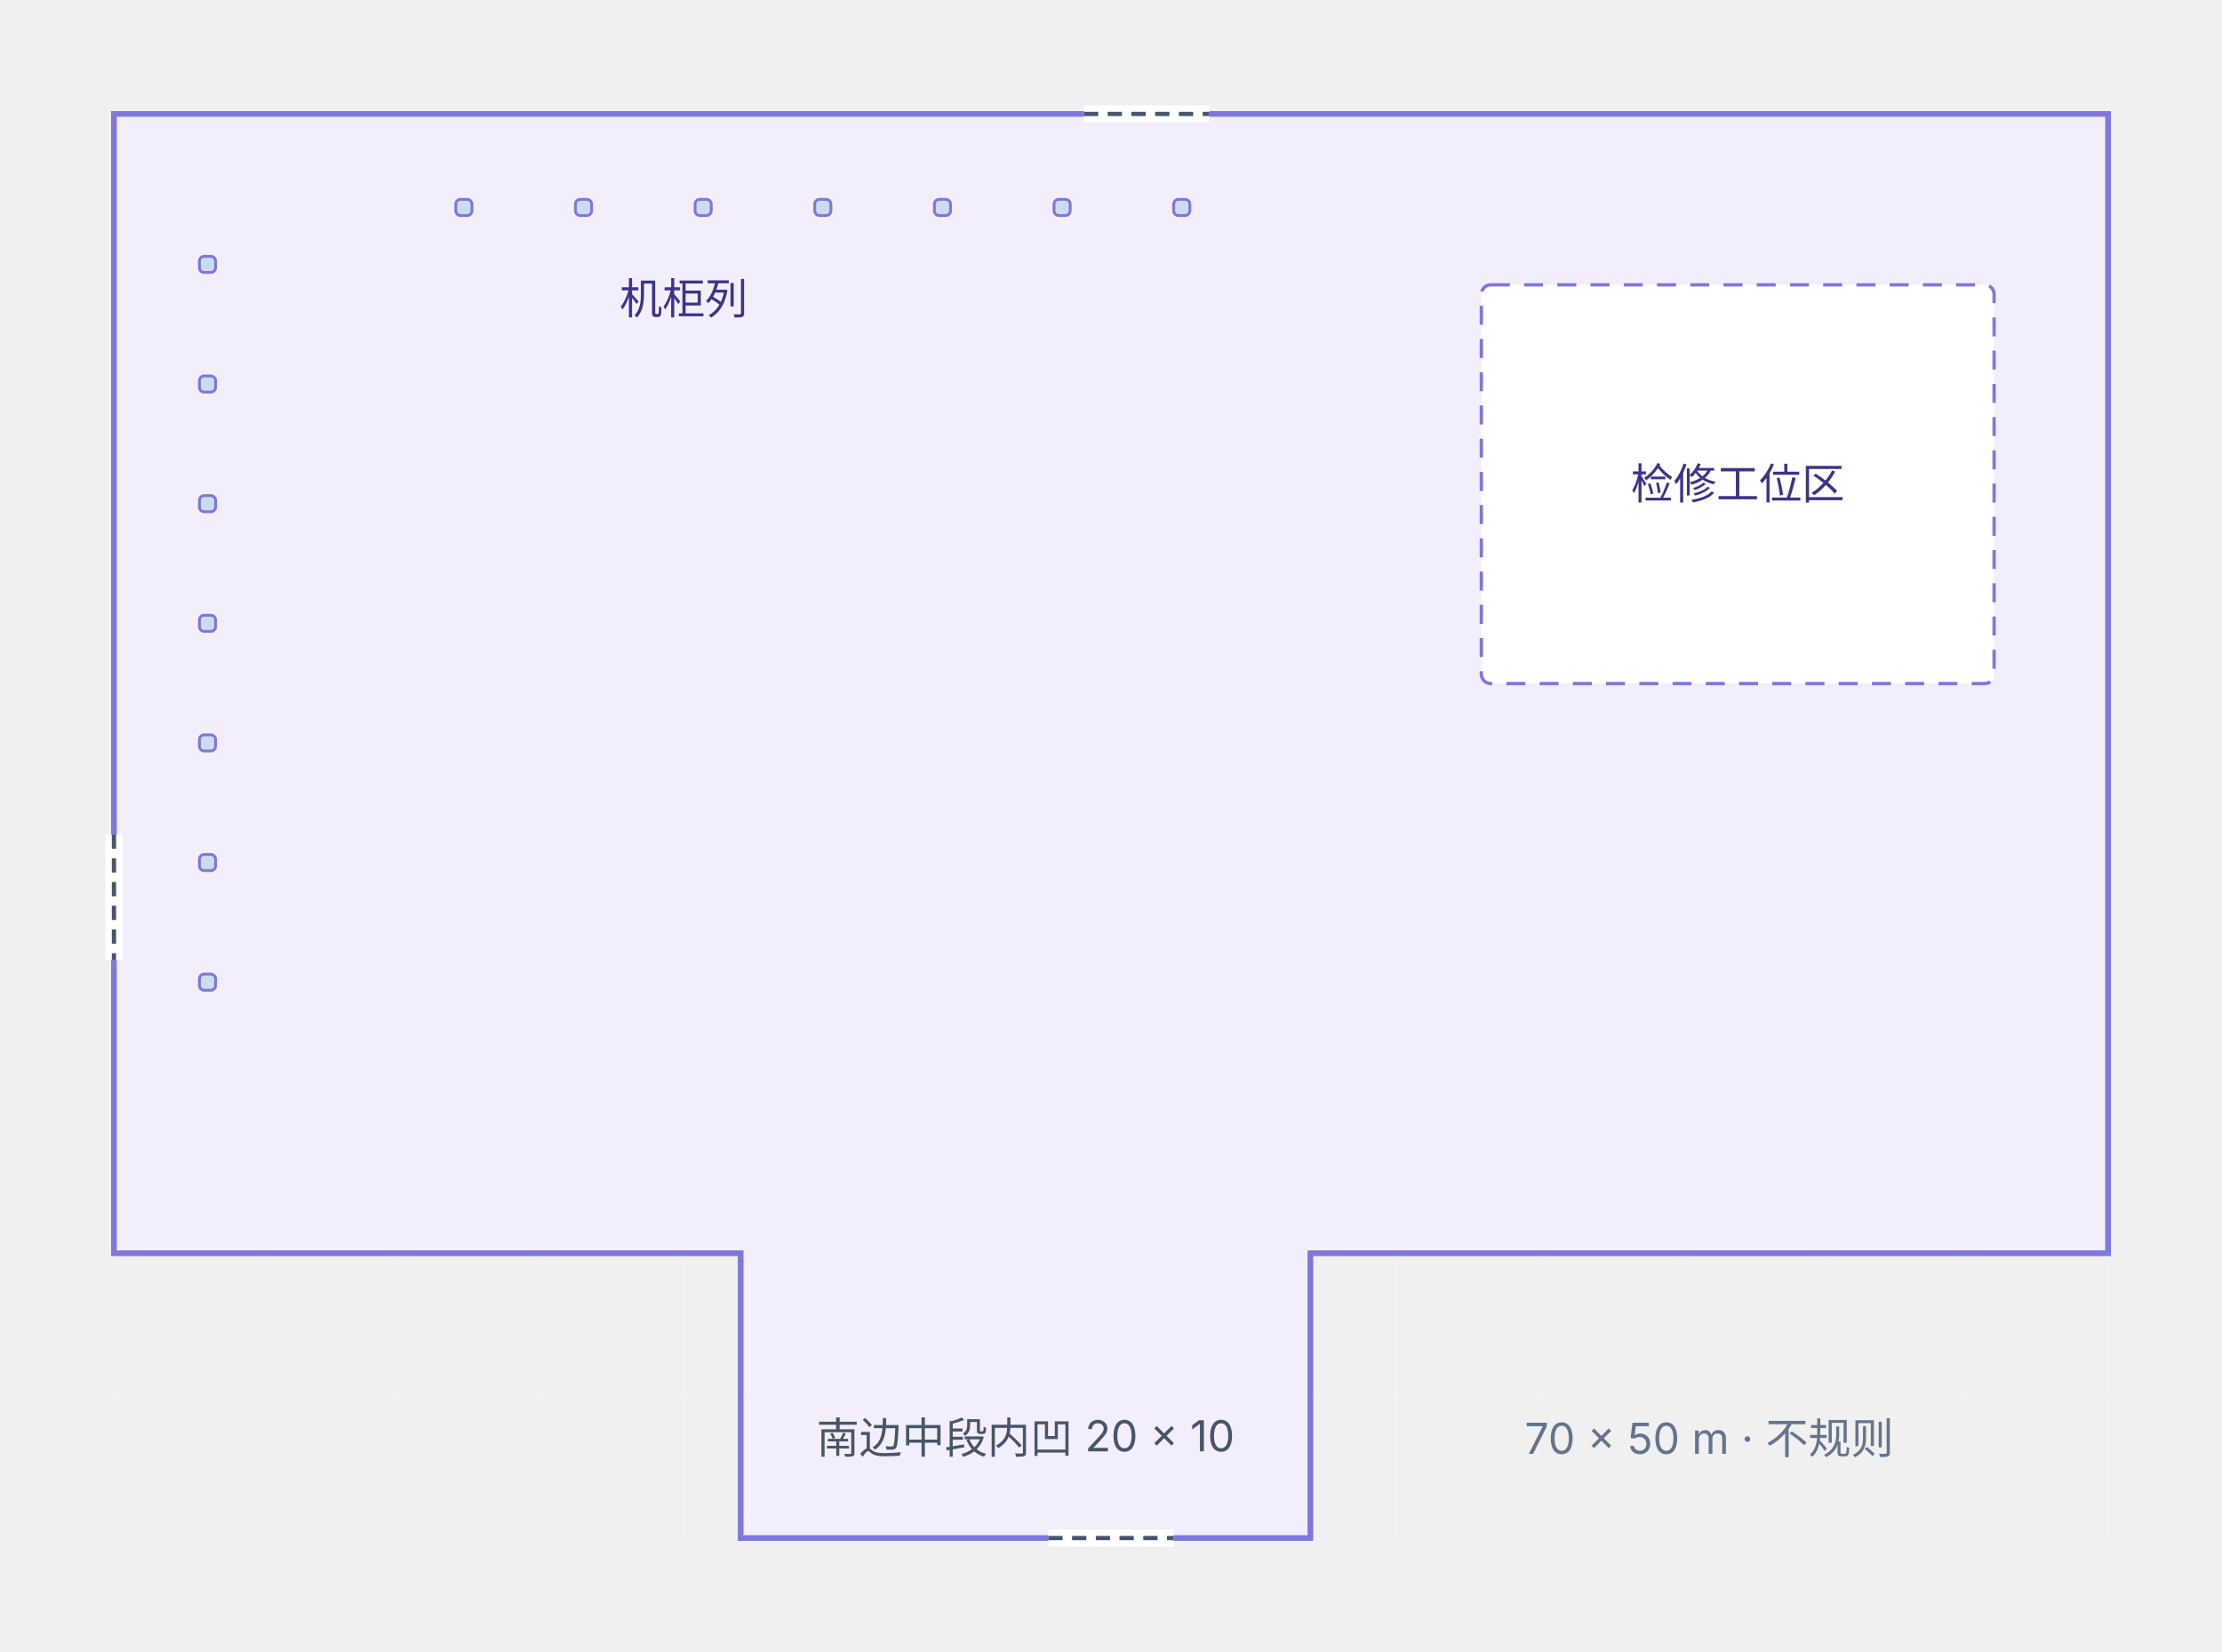
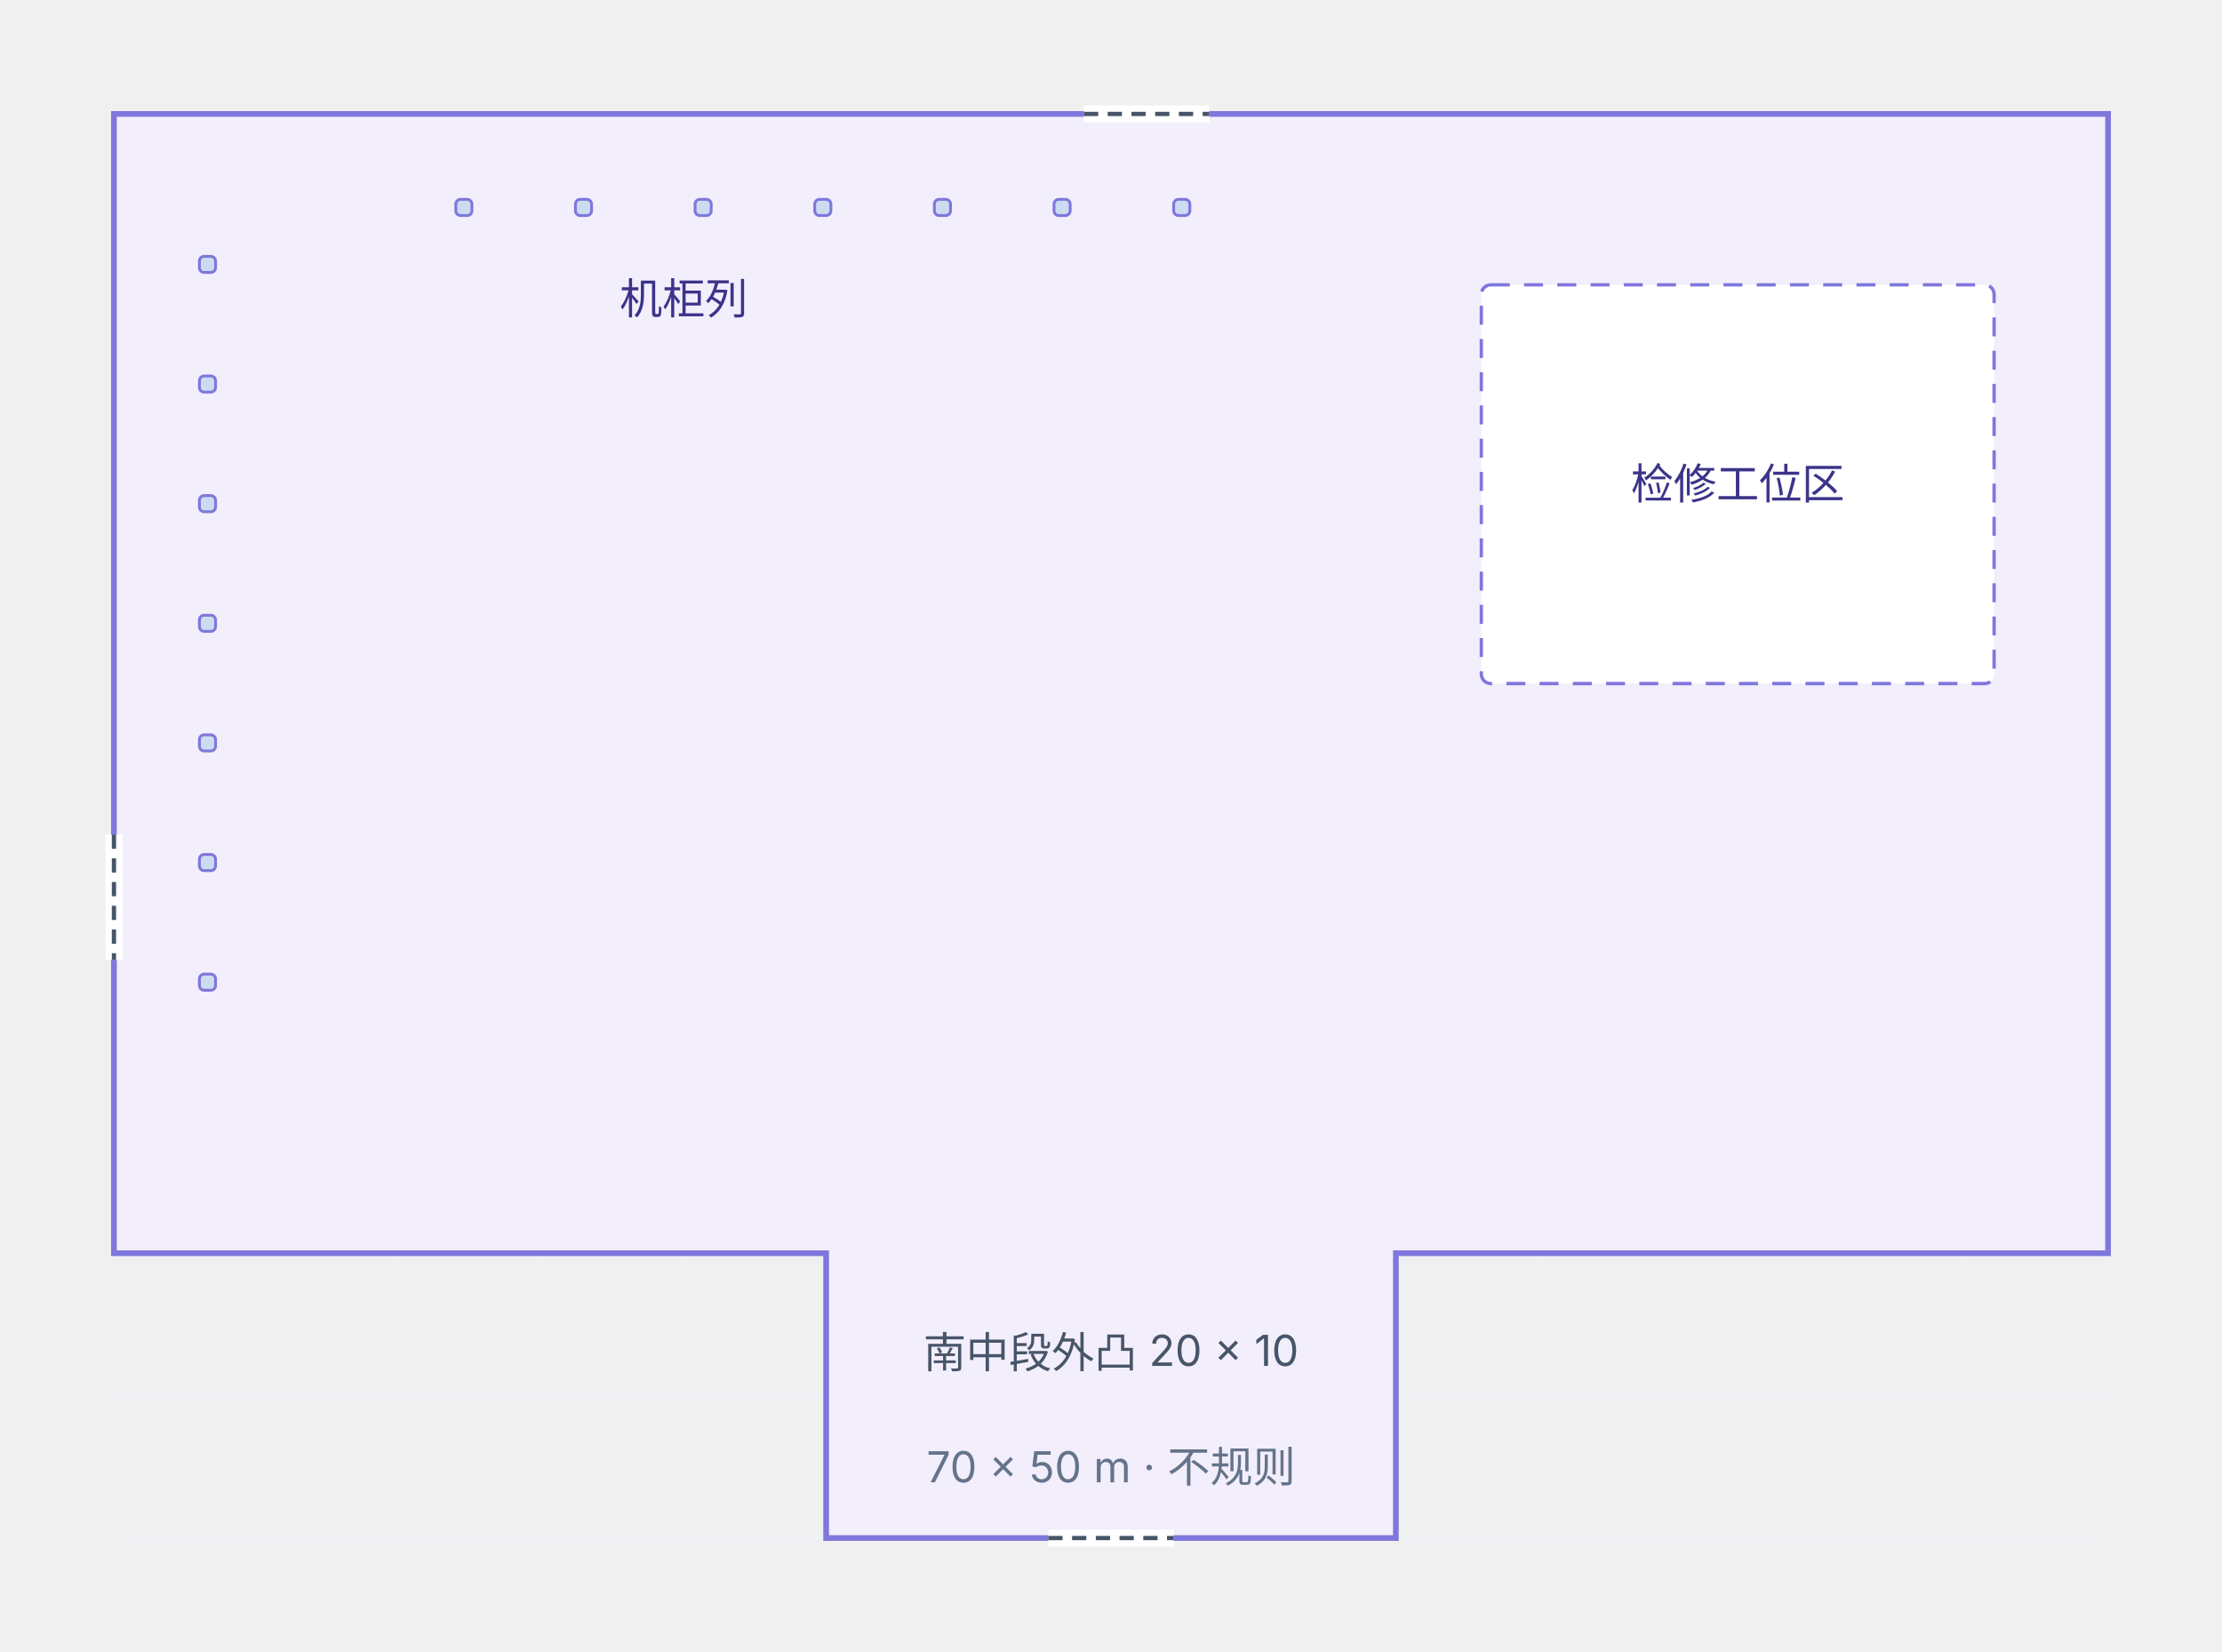
<svg xmlns="http://www.w3.org/2000/svg" width="468" height="348" viewBox="0 0 468 348" role="img" font-family="system-ui, -apple-system, Segoe UI, PingFang SC, Microsoft YaHei, sans-serif" style="max-width:100%;height:auto">
  <defs>
    <marker id="ar" viewBox="0 0 10 10" refX="8" refY="5" markerWidth="6" markerHeight="6" orient="auto-start-reverse">
      <path d="M2 1L8 5L2 9" fill="none" stroke="context-stroke" stroke-width="1.5" stroke-linecap="round" stroke-linejoin="round" />
    </marker>
    <marker id="ar-s" viewBox="0 0 10 10" refX="8" refY="5" markerWidth="4.5" markerHeight="4.5" orient="auto-start-reverse">
      <path d="M2 1L8 5L2 9" fill="none" stroke="context-stroke" stroke-width="1.6" stroke-linecap="round" stroke-linejoin="round" />
    </marker>
  </defs>
  <line x1="24" y1="24" x2="24" y2="324" stroke="#eef2f7" stroke-width="0.5" />
  <line x1="54" y1="24" x2="54" y2="324" stroke="#eef2f7" stroke-width="0.5" />
  <line x1="84" y1="24" x2="84" y2="324" stroke="#eef2f7" stroke-width="0.5" />
  <line x1="114" y1="24" x2="114" y2="324" stroke="#eef2f7" stroke-width="0.5" />
  <line x1="144" y1="24" x2="144" y2="324" stroke="#eef2f7" stroke-width="0.5" />
  <line x1="174" y1="24" x2="174" y2="324" stroke="#eef2f7" stroke-width="0.5" />
  <line x1="204" y1="24" x2="204" y2="324" stroke="#eef2f7" stroke-width="0.5" />
  <line x1="234" y1="24" x2="234" y2="324" stroke="#eef2f7" stroke-width="0.5" />
  <line x1="264" y1="24" x2="264" y2="324" stroke="#eef2f7" stroke-width="0.5" />
  <line x1="294" y1="24" x2="294" y2="324" stroke="#eef2f7" stroke-width="0.5" />
  <line x1="324" y1="24" x2="324" y2="324" stroke="#eef2f7" stroke-width="0.5" />
  <line x1="354" y1="24" x2="354" y2="324" stroke="#eef2f7" stroke-width="0.5" />
  <line x1="384" y1="24" x2="384" y2="324" stroke="#eef2f7" stroke-width="0.5" />
  <line x1="414" y1="24" x2="414" y2="324" stroke="#eef2f7" stroke-width="0.5" />
  <line x1="444" y1="24" x2="444" y2="324" stroke="#eef2f7" stroke-width="0.5" />
  <line x1="24" y1="24" x2="444" y2="24" stroke="#eef2f7" stroke-width="0.5" />
  <line x1="24" y1="54" x2="444" y2="54" stroke="#eef2f7" stroke-width="0.5" />
  <line x1="24" y1="84" x2="444" y2="84" stroke="#eef2f7" stroke-width="0.5" />
  <line x1="24" y1="114" x2="444" y2="114" stroke="#eef2f7" stroke-width="0.5" />
  <line x1="24" y1="144" x2="444" y2="144" stroke="#eef2f7" stroke-width="0.5" />
  <line x1="24" y1="174" x2="444" y2="174" stroke="#eef2f7" stroke-width="0.5" />
  <line x1="24" y1="204" x2="444" y2="204" stroke="#eef2f7" stroke-width="0.5" />
  <line x1="24" y1="234" x2="444" y2="234" stroke="#eef2f7" stroke-width="0.5" />
  <line x1="24" y1="264" x2="444" y2="264" stroke="#eef2f7" stroke-width="0.5" />
  <line x1="24" y1="294" x2="444" y2="294" stroke="#eef2f7" stroke-width="0.5" />
  <line x1="24" y1="324" x2="444" y2="324" stroke="#eef2f7" stroke-width="0.5" />
-   <polygon points="24,24 444,24 444,264 276,264 276,324 156,324 156,264 24,264" fill="#F3EEFB" stroke="#7F77DD" stroke-width="1.2" />
+   <polygon points="24,24 444,24 444,264 294,264 294,324 174,324 174,264 24,264" fill="#F3EEFB" stroke="#7F77DD" stroke-width="1.2" />
  <rect x="42" y="54" width="3.4" height="3.4" rx="1" fill="#cbdcf0" stroke="#7F77DD" stroke-width="0.6" />
  <rect x="42" y="79.2" width="3.4" height="3.4" rx="1" fill="#cbdcf0" stroke="#7F77DD" stroke-width="0.6" />
  <rect x="42" y="104.4" width="3.4" height="3.4" rx="1" fill="#cbdcf0" stroke="#7F77DD" stroke-width="0.6" />
  <rect x="42" y="129.6" width="3.4" height="3.4" rx="1" fill="#cbdcf0" stroke="#7F77DD" stroke-width="0.6" />
  <rect x="42" y="154.8" width="3.4" height="3.4" rx="1" fill="#cbdcf0" stroke="#7F77DD" stroke-width="0.6" />
  <rect x="42" y="180" width="3.4" height="3.4" rx="1" fill="#cbdcf0" stroke="#7F77DD" stroke-width="0.6" />
  <rect x="42" y="205.2" width="3.4" height="3.4" rx="1" fill="#cbdcf0" stroke="#7F77DD" stroke-width="0.6" />
  <rect x="96" y="42" width="3.4" height="3.4" rx="1" fill="#cbdcf0" stroke="#7F77DD" stroke-width="0.6" />
  <rect x="121.2" y="42" width="3.4" height="3.4" rx="1" fill="#cbdcf0" stroke="#7F77DD" stroke-width="0.6" />
  <rect x="146.4" y="42" width="3.4" height="3.4" rx="1" fill="#cbdcf0" stroke="#7F77DD" stroke-width="0.6" />
  <rect x="171.6" y="42" width="3.4" height="3.4" rx="1" fill="#cbdcf0" stroke="#7F77DD" stroke-width="0.6" />
  <rect x="196.8" y="42" width="3.4" height="3.4" rx="1" fill="#cbdcf0" stroke="#7F77DD" stroke-width="0.6" />
  <rect x="222" y="42" width="3.4" height="3.4" rx="1" fill="#cbdcf0" stroke="#7F77DD" stroke-width="0.6" />
  <rect x="247.2" y="42" width="3.4" height="3.4" rx="1" fill="#cbdcf0" stroke="#7F77DD" stroke-width="0.6" />
  <rect x="312" y="60" width="108" height="84" rx="2" fill="#ffffff" stroke="#7F77DD" stroke-width="0.7" stroke-dasharray="4 3" />
  <text x="366" y="102" font-size="9" font-weight="400" text-anchor="middle" dominant-baseline="middle" fill="#3C3489">检修工位区</text>
-   <text x="216" y="303" font-size="9" font-weight="400" text-anchor="middle" dominant-baseline="middle" fill="#475569">南边中段内凹 20 × 10</text>
-   <text x="360" y="303" font-size="9" font-weight="400" text-anchor="middle" dominant-baseline="middle" fill="#64748b">70 × 50 m · 不规则</text>
+   <text x="234" y="285" font-size="9" font-weight="400" text-anchor="middle" dominant-baseline="middle" fill="#475569">南中段外凸 20 × 10</text>
+   <text x="234" y="309" font-size="9" font-weight="400" text-anchor="middle" dominant-baseline="middle" fill="#64748b">70 × 50 m · 不规则</text>
  <text x="144" y="63" font-size="9" font-weight="400" text-anchor="middle" dominant-baseline="middle" fill="#3C3489">机柜列</text>
  <line x1="228.3" y1="24" x2="254.7" y2="24" stroke="#ffffff" stroke-width="3.6" />
  <line x1="228.3" y1="24" x2="254.7" y2="24" stroke="#475569" stroke-width="0.9" stroke-dasharray="3 2" />
  <line x1="24" y1="175.8" x2="24" y2="202.2" stroke="#ffffff" stroke-width="3.6" />
  <line x1="24" y1="175.8" x2="24" y2="202.2" stroke="#475569" stroke-width="0.9" stroke-dasharray="3 2" />
  <line x1="220.8" y1="324" x2="247.2" y2="324" stroke="#ffffff" stroke-width="3.6" />
  <line x1="220.8" y1="324" x2="247.2" y2="324" stroke="#475569" stroke-width="0.9" stroke-dasharray="3 2" />
</svg>
